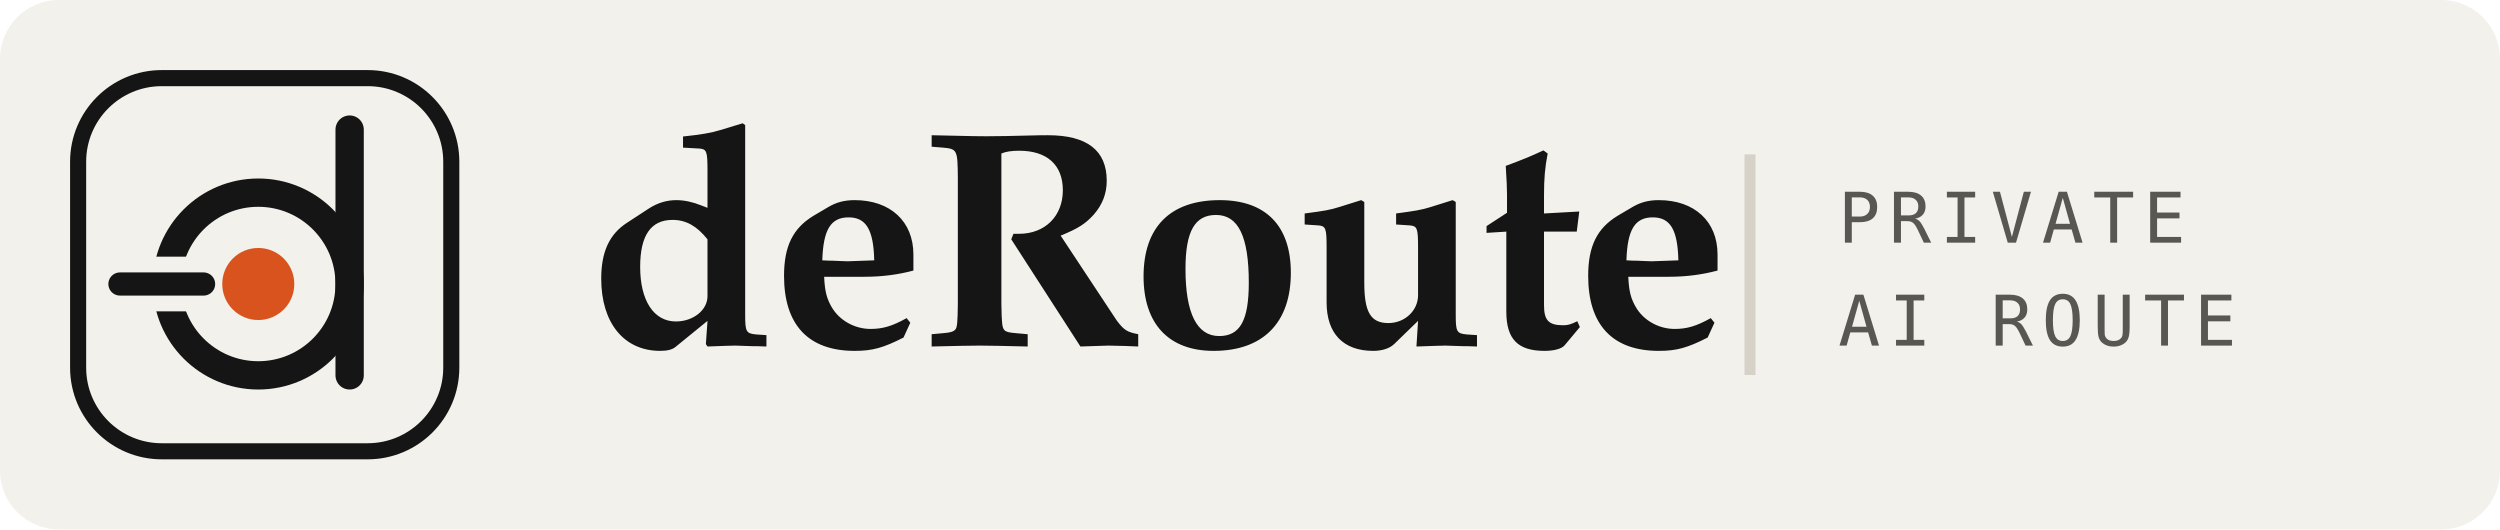
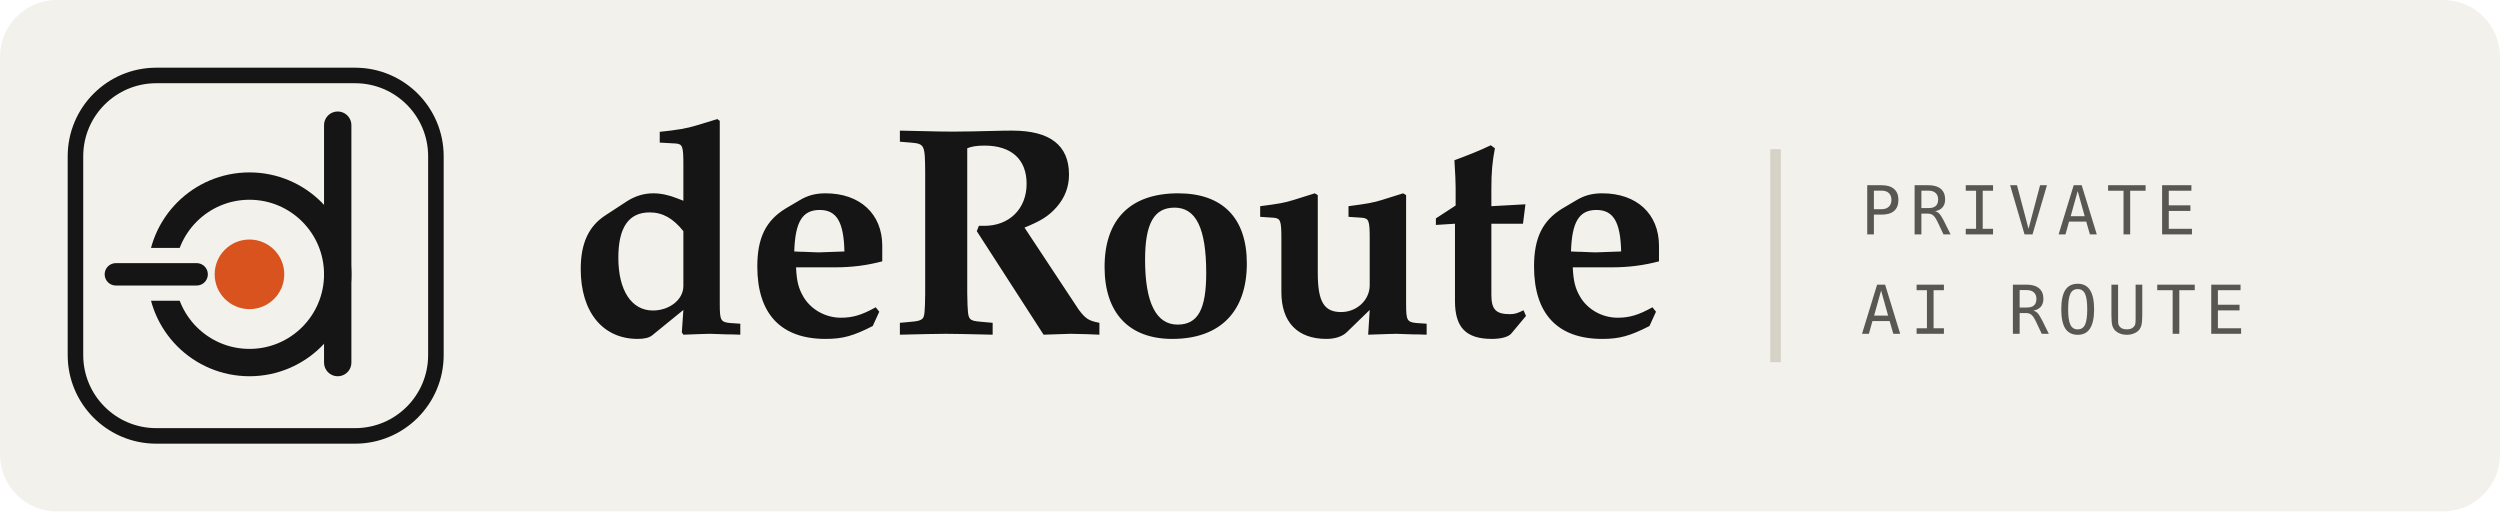
- <svg xmlns="http://www.w3.org/2000/svg" viewBox="0 0 340 72" width="680" height="144" fill="none">
-   <rect width="340" height="72" rx="8" fill="#f3f1ec" />
+ <svg xmlns="http://www.w3.org/2000/svg" viewBox="0 0 352 72" width="704" height="144" fill="none">
+   <rect width="352" height="72" rx="8" fill="#f3f1ec" />
  <g transform="translate(8, 8) scale(0.875)">
    <rect x="3" y="3" width="58" height="58" rx="13" fill="#f3f1ec" stroke="#151515" stroke-width="2.5" />
    <circle cx="31" cy="35" r="14.2" stroke="#151515" stroke-width="4.4" />
    <line x1="45.2" y1="11" x2="45.2" y2="49.2" stroke="#151515" stroke-width="4.4" stroke-linecap="round" />
    <line x1="8" y1="35" x2="23.5" y2="35" stroke="#f3f1ec" stroke-width="8.5" stroke-linecap="butt" />
    <line x1="9.5" y1="35" x2="22.5" y2="35" stroke="#151515" stroke-width="3.6" stroke-linecap="round" />
    <circle cx="31" cy="35" r="5.6" fill="#d9531e" />
  </g>
-   <text x="80" y="47" fill="#151515" font-family="'Iowan Old Style', 'Charter', 'Palatino', Georgia, serif" font-size="42" font-weight="600" letter-spacing="-0.8">deRoute</text>
-   <line x1="238" y1="21" x2="238" y2="51" stroke="#d6d2c8" stroke-width="1.5" />
-   <text x="250" y="33" fill="#595752" font-family="'SF Mono', Menlo, monospace" font-size="9.5" letter-spacing="1.2">PRIVATE</text>
-   <text x="250" y="47" fill="#595752" font-family="'SF Mono', Menlo, monospace" font-size="9.5" letter-spacing="1.2">AI ROUTE</text>
+   <text x="80" y="47" fill="#151515" font-family="'Iowan Old Style', 'Charter', 'Palatino', Georgia, serif" font-size="42" font-weight="600" letter-spacing="-0.8" textLength="158" lengthAdjust="spacing">deRoute</text>
+   <line x1="250" y1="21" x2="250" y2="51" stroke="#d6d2c8" stroke-width="1.5" />
+   <text x="262" y="33" fill="#595752" font-family="'SF Mono', Menlo, monospace" font-size="9.5" letter-spacing="1.2">PRIVATE</text>
+   <text x="262" y="47" fill="#595752" font-family="'SF Mono', Menlo, monospace" font-size="9.5" letter-spacing="1.2">AI ROUTE</text>
</svg>
